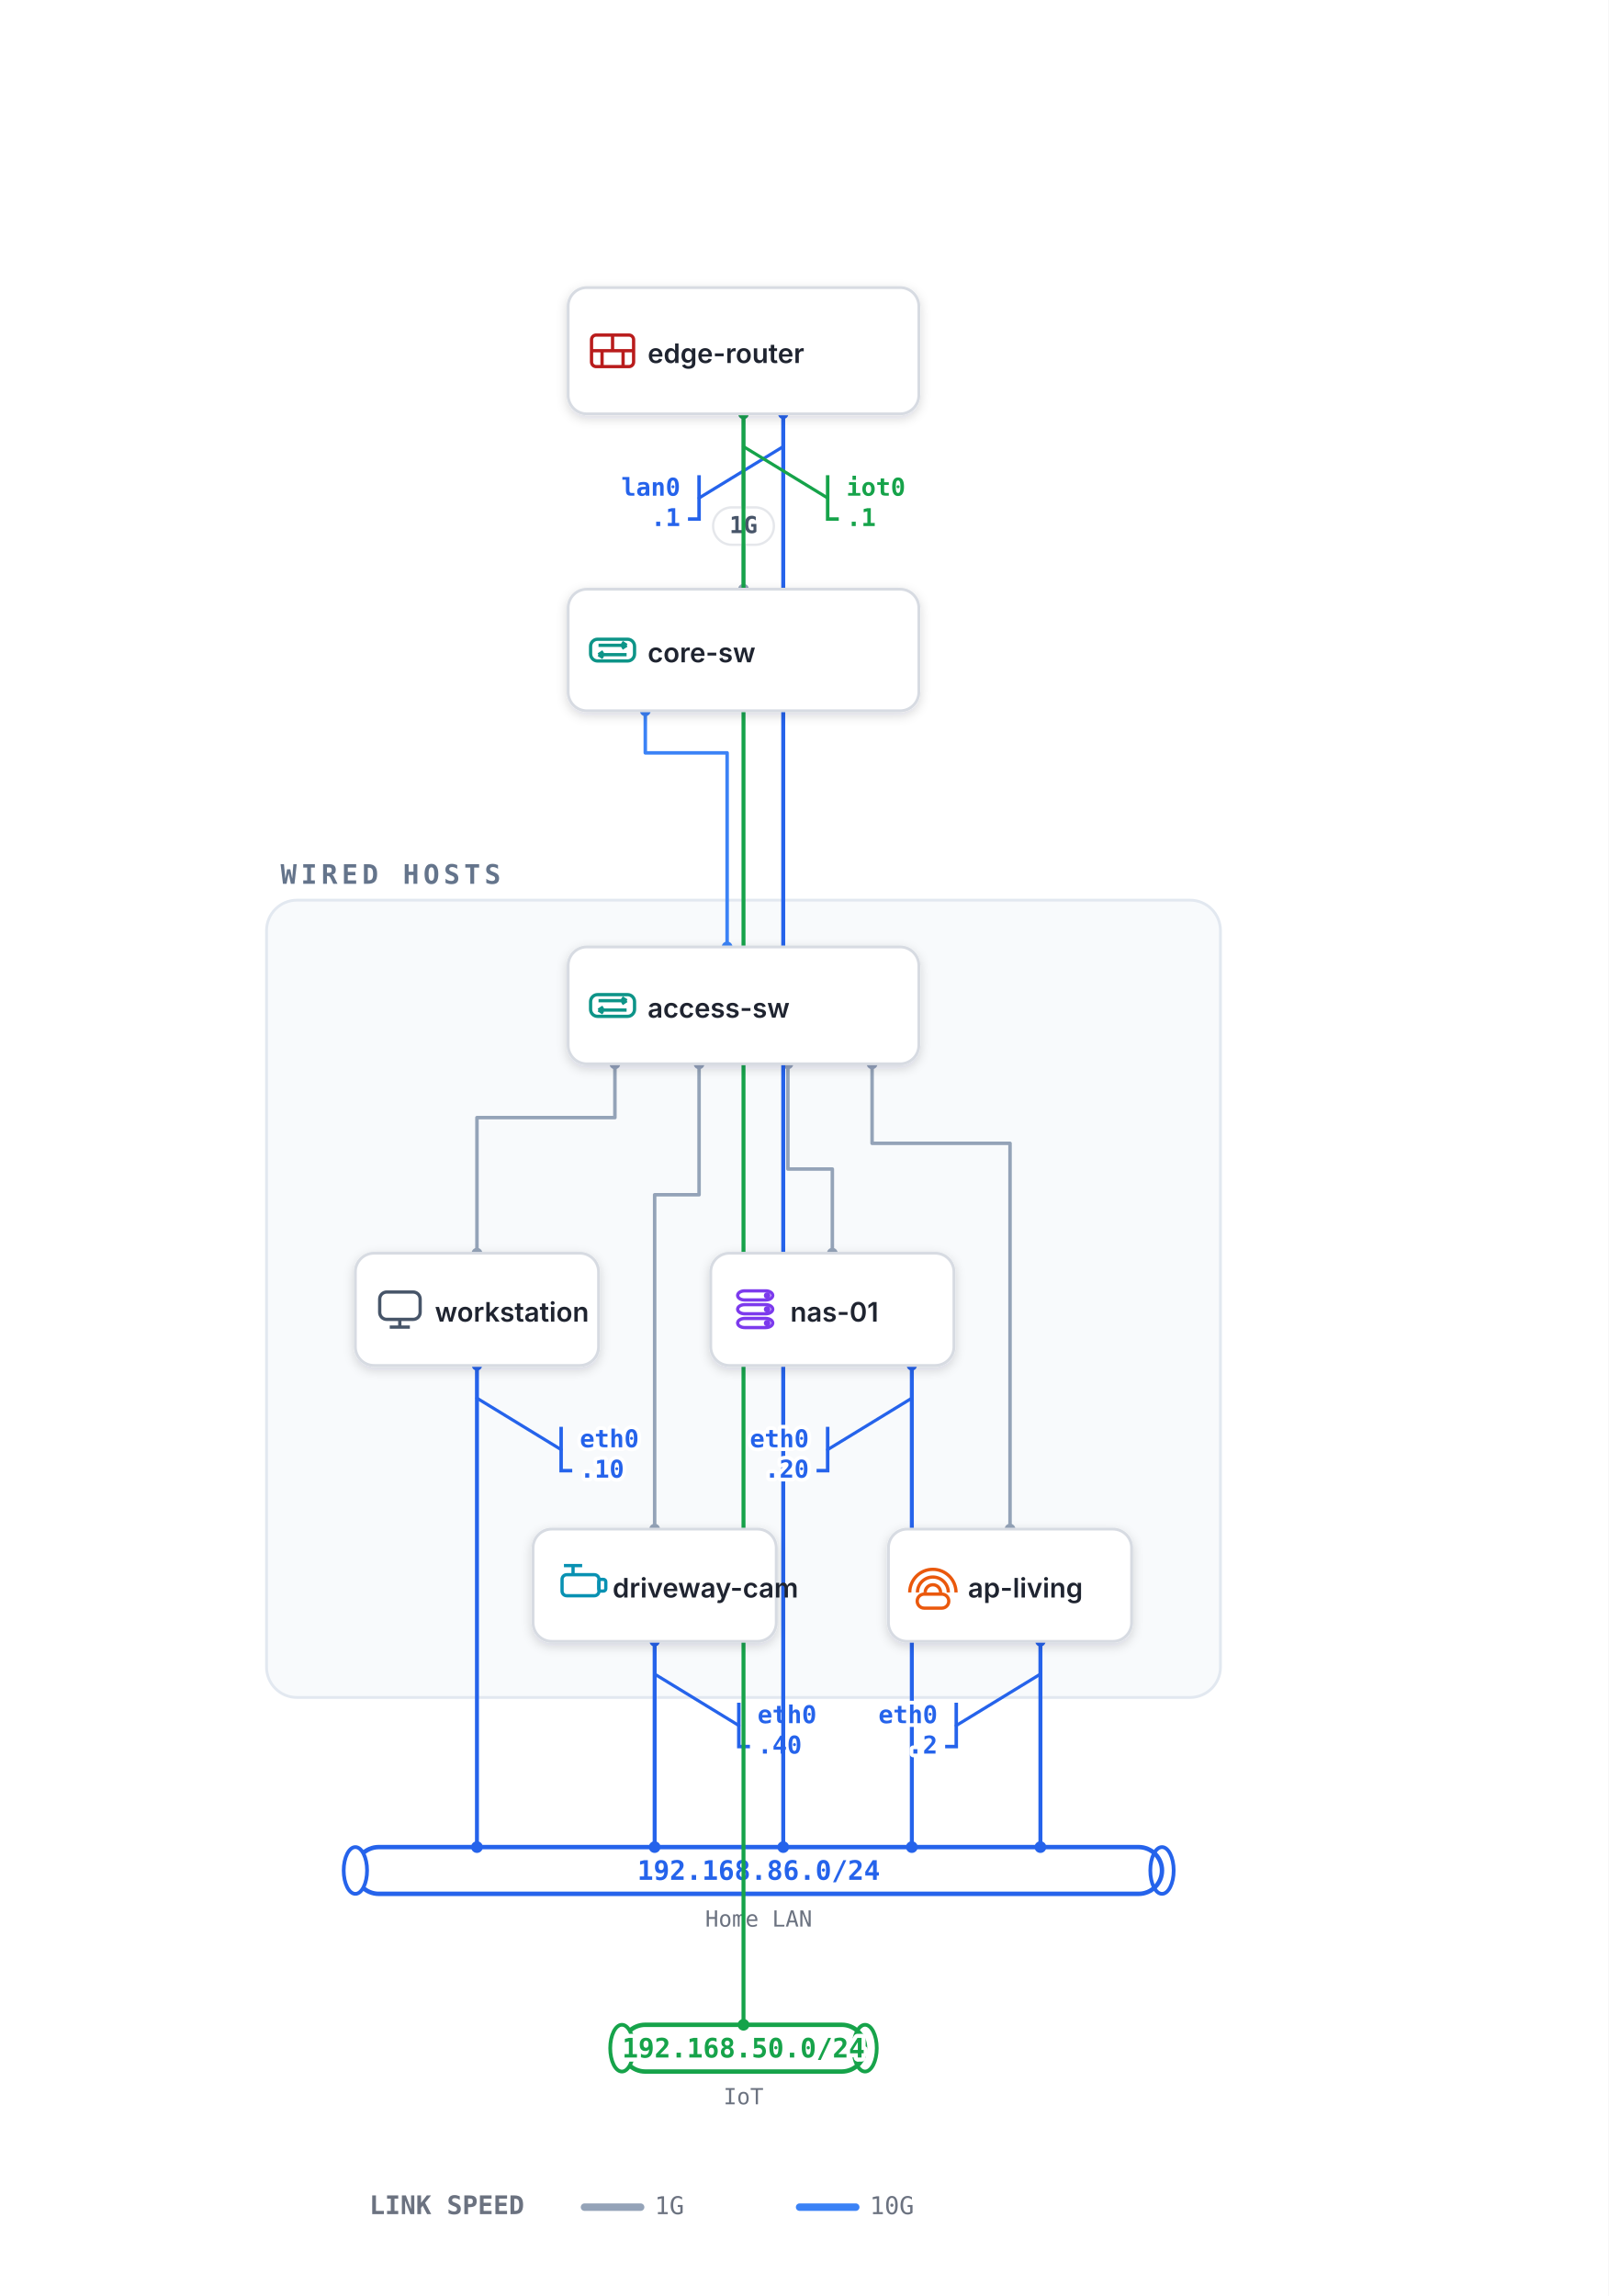
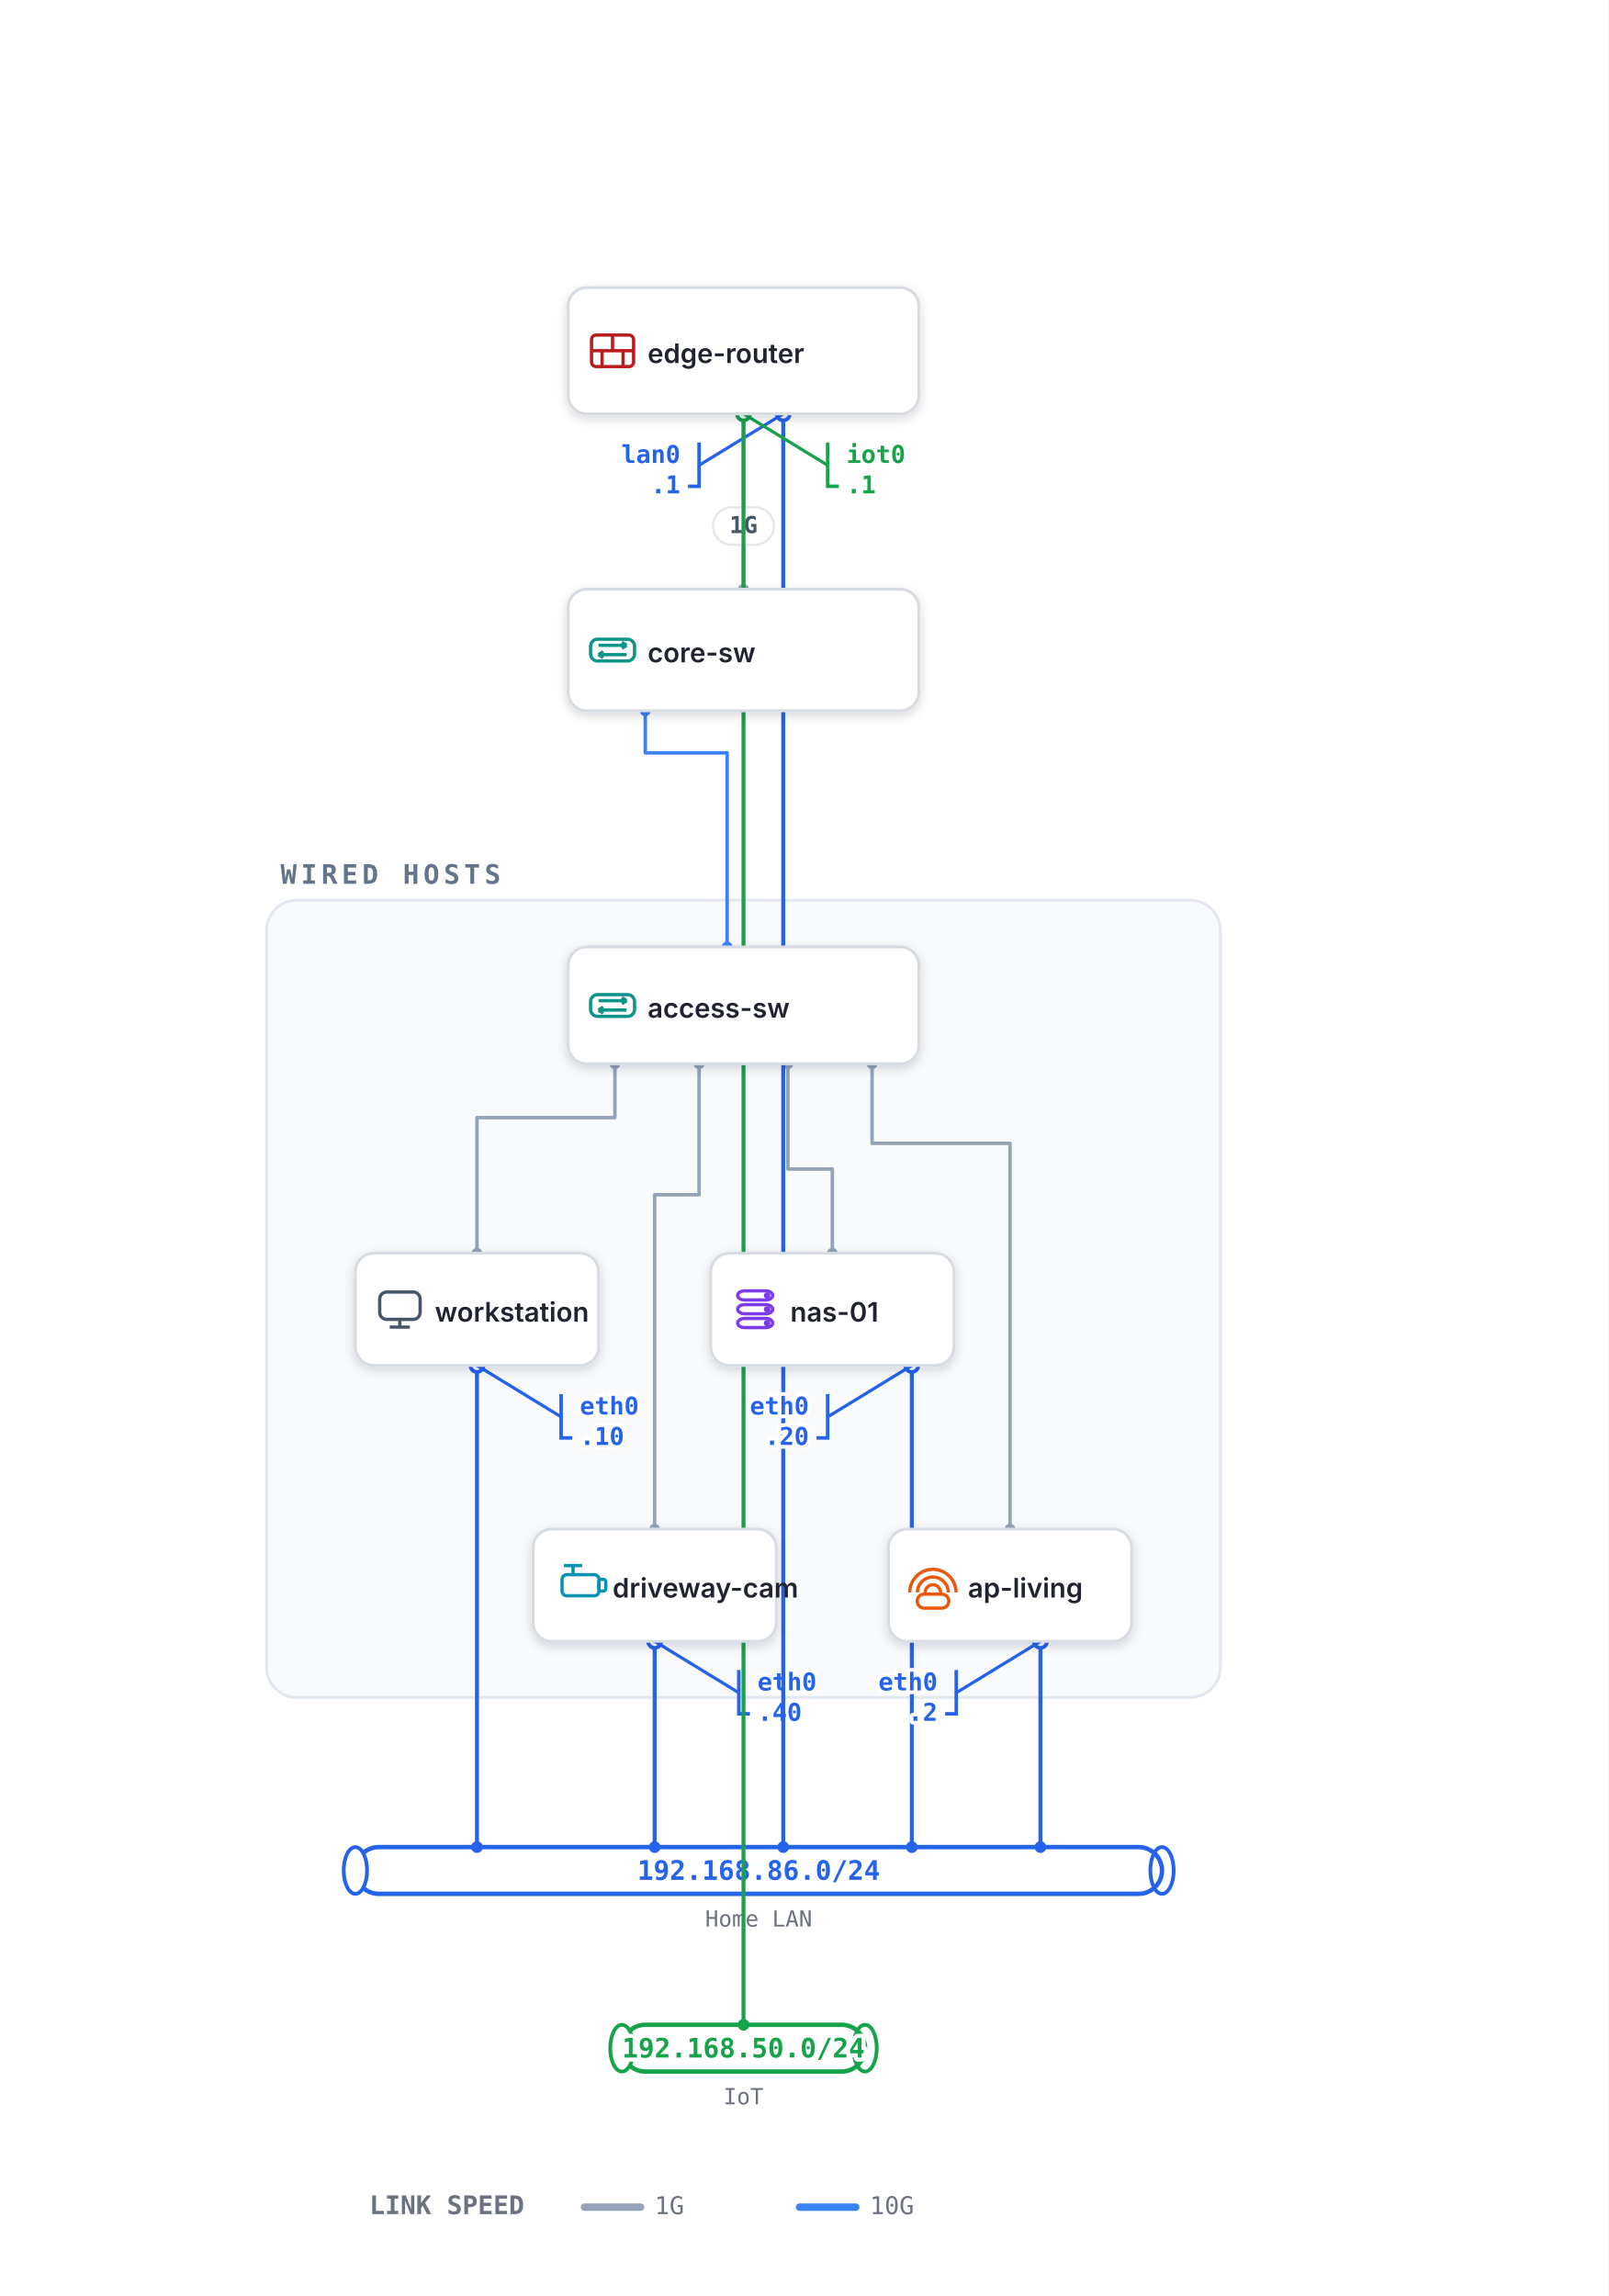
<svg xmlns="http://www.w3.org/2000/svg" viewBox="0 0 688 982" font-family="Inter, system-ui, -apple-system, 'Segoe UI', Roboto, sans-serif">
  <defs>
    <filter id="sh" x="-20%" y="-20%" width="140%" height="140%">
      <feDropShadow dx="0" dy="1.5" stdDeviation="2.2" flood-color="#0f172a" flood-opacity="0.16" />
    </filter>
  </defs>
  <rect width="688" height="982" fill="#ffffff" />
  <g transform="translate(48,0)">
    <rect x="66.0" y="385.0" width="408.0" height="341.0" rx="13" fill="#f8fafc" stroke="#e2e8f0" stroke-width="1.2" />
    <text x="72.0" y="378.0" font-size="11.5" fill="#64748b" font-weight="700" letter-spacing="1.8" font-family="ui-monospace, SFMono-Regular, Menlo, Consolas, monospace">WIRED HOSTS</text>
    <path d="M 270.0,177.0 L 270.0,200.0 L 270.0,200.0 L 270.0,252.0" fill="none" stroke="#94a3b8" stroke-width="1.5" stroke-linecap="round" stroke-linejoin="round" stroke-opacity="1" />
    <circle cx="270.0" cy="177.0" r="2.3" fill="#94a3b8" />
    <circle cx="270.0" cy="252.0" r="2.3" fill="#94a3b8" />
    <path d="M 263.0,405.0 L 263.0,322.0 L 228.0,322.0 L 228.0,304.0" fill="none" stroke="#3b82f6" stroke-width="1.5" stroke-linecap="round" stroke-linejoin="round" stroke-opacity="1" />
    <circle cx="263.0" cy="405.0" r="2.3" fill="#3b82f6" />
    <circle cx="228.0" cy="304.0" r="2.3" fill="#3b82f6" />
    <path d="M 215.0,455.0 L 215.0,478.0 L 156.0,478.0 L 156.0,536.0" fill="none" stroke="#94a3b8" stroke-width="1.5" stroke-linecap="round" stroke-linejoin="round" stroke-opacity="1" />
    <circle cx="215.0" cy="455.0" r="2.3" fill="#94a3b8" />
    <circle cx="156.0" cy="536.0" r="2.3" fill="#94a3b8" />
    <path d="M 289.0,455.0 L 289.0,500.0 L 308.0,500.0 L 308.0,536.0" fill="none" stroke="#94a3b8" stroke-width="1.5" stroke-linecap="round" stroke-linejoin="round" stroke-opacity="1" />
    <circle cx="289.0" cy="455.0" r="2.3" fill="#94a3b8" />
    <circle cx="308.0" cy="536.0" r="2.3" fill="#94a3b8" />
    <path d="M 251.0,455.0 L 251.0,511.0 L 232.0,511.0 L 232.0,654.0" fill="none" stroke="#94a3b8" stroke-width="1.5" stroke-linecap="round" stroke-linejoin="round" stroke-opacity="1" />
    <circle cx="251.0" cy="455.0" r="2.3" fill="#94a3b8" />
    <circle cx="232.0" cy="654.0" r="2.3" fill="#94a3b8" />
    <path d="M 325.0,455.0 L 325.0,489.0 L 384.0,489.0 L 384.0,654.0" fill="none" stroke="#94a3b8" stroke-width="1.5" stroke-linecap="round" stroke-linejoin="round" stroke-opacity="1" />
    <circle cx="325.0" cy="455.0" r="2.3" fill="#94a3b8" />
    <circle cx="384.0" cy="654.0" r="2.3" fill="#94a3b8" />
    <rect x="257.0" y="217.0" width="26.0" height="16" rx="8" fill="#ffffff" stroke="#e5e7eb" stroke-width="1" />
    <text x="270.0" y="228.0" font-size="10" text-anchor="middle" fill="#475569" font-weight="600" font-family="ui-monospace, SFMono-Regular, Menlo, Consolas, monospace">1G</text>
    <rect x="252.8" y="412.0" width="20.4" height="13" rx="3" fill="#ffffff" stroke="#6b7280" stroke-width="1" />
    <text x="263.0" y="421.5" font-size="8" text-anchor="middle" fill="#6b7280" font-weight="700" font-family="ui-monospace, SFMono-Regular, Menlo, Consolas, monospace">u1</text>
    <rect x="214.7" y="283.0" width="26.6" height="13" rx="3" fill="#ffffff" stroke="#6b7280" stroke-width="1" />
    <text x="228.0" y="292.5" font-size="8" text-anchor="middle" fill="#6b7280" font-weight="700" font-family="ui-monospace, SFMono-Regular, Menlo, Consolas, monospace">te2</text>
    <rect x="278.8" y="434.0" width="20.4" height="13" rx="3" fill="#ffffff" stroke="#6b7280" stroke-width="1" />
    <text x="289.0" y="443.5" font-size="8" text-anchor="middle" fill="#6b7280" font-weight="700" font-family="ui-monospace, SFMono-Regular, Menlo, Consolas, monospace">g2</text>
    <rect x="240.8" y="434.0" width="20.4" height="13" rx="3" fill="#ffffff" stroke="#6b7280" stroke-width="1" />
    <text x="251.0" y="443.5" font-size="8" text-anchor="middle" fill="#6b7280" font-weight="700" font-family="ui-monospace, SFMono-Regular, Menlo, Consolas, monospace">g3</text>
    <rect x="314.8" y="434.0" width="20.4" height="13" rx="3" fill="#ffffff" stroke="#6b7280" stroke-width="1" />
    <text x="325.0" y="443.5" font-size="8" text-anchor="middle" fill="#6b7280" font-weight="700" font-family="ui-monospace, SFMono-Regular, Menlo, Consolas, monospace">g4</text>
    <rect x="104.0" y="790.0" width="345.0" height="20" rx="10" fill="#ffffff" stroke="#2563eb" stroke-width="1.9" />
    <ellipse cx="104.0" cy="800.0" rx="5.0" ry="10.0" fill="#ffffff" stroke="#2563eb" stroke-width="1.6" />
    <ellipse cx="449.0" cy="800.0" rx="5.0" ry="10.0" fill="none" stroke="#2563eb" stroke-width="1.6" />
    <text x="276.5" y="804.0" font-size="11.5" text-anchor="middle" fill="#2563eb" font-weight="700" font-family="ui-monospace, SFMono-Regular, Menlo, Consolas, monospace" paint-order="stroke" stroke="#ffffff" stroke-width="3.5" stroke-linejoin="round">192.168.86.0/24</text>
    <text x="276.5" y="824.0" font-size="9.5" text-anchor="middle" fill="#6b7280" font-family="ui-monospace, SFMono-Regular, Menlo, Consolas, monospace">Home LAN</text>
    <line x1="156.0" y1="584.0" x2="156.0" y2="790.0" stroke="#2563eb" stroke-width="1.7" stroke-linecap="round" />
-     <circle cx="156.0" cy="584.0" r="2.2" fill="#2563eb" />
    <circle cx="156.0" cy="790.0" r="2.5" fill="#2563eb" />
-     <line x1="156.0" y1="598.0" x2="192.0" y2="620.0" stroke="#2563eb" stroke-width="1.35" stroke-linecap="round" />
-     <path d="M 192.0,611.0 L 192.0,629.0 M 192.0,629.0 L 196.0,629.0" fill="none" stroke="#2563eb" stroke-width="1.5" stroke-linecap="square" />
-     <text x="200.0" y="619.0" font-size="10.5" text-anchor="start" fill="#2563eb" font-weight="700" font-family="ui-monospace, SFMono-Regular, Menlo, Consolas, monospace" paint-order="stroke" stroke="#ffffff" stroke-width="3.2" stroke-linejoin="round">eth0</text>
-     <text x="200.0" y="632.0" font-size="10.5" text-anchor="start" fill="#2563eb" font-weight="600" font-family="ui-monospace, SFMono-Regular, Menlo, Consolas, monospace" paint-order="stroke" stroke="#ffffff" stroke-width="3.2" stroke-linejoin="round">.10</text>
+     <circle cx="156.0" cy="584.0" r="2.8" fill="#ffffff" stroke="#2563eb" stroke-width="1.6" />
+     <line x1="156.0" y1="584.0" x2="192.0" y2="606.0" stroke="#2563eb" stroke-width="1.35" stroke-linecap="round" />
+     <path d="M 192.0,597.0 L 192.0,615.0 M 192.0,615.0 L 196.0,615.0" fill="none" stroke="#2563eb" stroke-width="1.5" stroke-linecap="square" />
+     <text x="200.0" y="605.0" font-size="10.5" text-anchor="start" fill="#2563eb" font-weight="700" font-family="ui-monospace, SFMono-Regular, Menlo, Consolas, monospace" paint-order="stroke" stroke="#ffffff" stroke-width="3.2" stroke-linejoin="round">eth0</text>
+     <text x="200.0" y="618.0" font-size="10.5" text-anchor="start" fill="#2563eb" font-weight="600" font-family="ui-monospace, SFMono-Regular, Menlo, Consolas, monospace" paint-order="stroke" stroke="#ffffff" stroke-width="3.2" stroke-linejoin="round">.10</text>
    <line x1="232.0" y1="702.0" x2="232.0" y2="790.0" stroke="#2563eb" stroke-width="1.7" stroke-linecap="round" />
-     <circle cx="232.0" cy="702.0" r="2.2" fill="#2563eb" />
    <circle cx="232.0" cy="790.0" r="2.5" fill="#2563eb" />
-     <line x1="232.0" y1="716.0" x2="268.0" y2="738.0" stroke="#2563eb" stroke-width="1.35" stroke-linecap="round" />
-     <path d="M 268.0,729.0 L 268.0,747.0 M 268.0,747.0 L 272.0,747.0" fill="none" stroke="#2563eb" stroke-width="1.5" stroke-linecap="square" />
-     <text x="276.0" y="737.0" font-size="10.5" text-anchor="start" fill="#2563eb" font-weight="700" font-family="ui-monospace, SFMono-Regular, Menlo, Consolas, monospace" paint-order="stroke" stroke="#ffffff" stroke-width="3.2" stroke-linejoin="round">eth0</text>
-     <text x="276.0" y="750.0" font-size="10.5" text-anchor="start" fill="#2563eb" font-weight="600" font-family="ui-monospace, SFMono-Regular, Menlo, Consolas, monospace" paint-order="stroke" stroke="#ffffff" stroke-width="3.2" stroke-linejoin="round">.40</text>
+     <circle cx="232.0" cy="702.0" r="2.8" fill="#ffffff" stroke="#2563eb" stroke-width="1.6" />
+     <line x1="232.0" y1="702.0" x2="268.0" y2="724.0" stroke="#2563eb" stroke-width="1.35" stroke-linecap="round" />
+     <path d="M 268.0,715.0 L 268.0,733.0 M 268.0,733.0 L 272.0,733.0" fill="none" stroke="#2563eb" stroke-width="1.5" stroke-linecap="square" />
+     <text x="276.0" y="723.0" font-size="10.5" text-anchor="start" fill="#2563eb" font-weight="700" font-family="ui-monospace, SFMono-Regular, Menlo, Consolas, monospace" paint-order="stroke" stroke="#ffffff" stroke-width="3.2" stroke-linejoin="round">eth0</text>
+     <text x="276.0" y="736.0" font-size="10.5" text-anchor="start" fill="#2563eb" font-weight="600" font-family="ui-monospace, SFMono-Regular, Menlo, Consolas, monospace" paint-order="stroke" stroke="#ffffff" stroke-width="3.2" stroke-linejoin="round">.40</text>
    <line x1="287.0" y1="177.0" x2="287.0" y2="790.0" stroke="#2563eb" stroke-width="1.7" stroke-linecap="round" />
-     <circle cx="287.0" cy="177.0" r="2.2" fill="#2563eb" />
    <circle cx="287.0" cy="790.0" r="2.5" fill="#2563eb" />
-     <line x1="287.0" y1="191.0" x2="251.0" y2="213.0" stroke="#2563eb" stroke-width="1.35" stroke-linecap="round" />
-     <path d="M 251.0,204.0 L 251.0,222.0 M 251.0,222.0 L 247.0,222.0" fill="none" stroke="#2563eb" stroke-width="1.5" stroke-linecap="square" />
-     <text x="243.0" y="212.0" font-size="10.5" text-anchor="end" fill="#2563eb" font-weight="700" font-family="ui-monospace, SFMono-Regular, Menlo, Consolas, monospace" paint-order="stroke" stroke="#ffffff" stroke-width="3.2" stroke-linejoin="round">lan0</text>
-     <text x="243.0" y="225.0" font-size="10.5" text-anchor="end" fill="#2563eb" font-weight="600" font-family="ui-monospace, SFMono-Regular, Menlo, Consolas, monospace" paint-order="stroke" stroke="#ffffff" stroke-width="3.2" stroke-linejoin="round">.1</text>
+     <circle cx="287.0" cy="177.0" r="2.8" fill="#ffffff" stroke="#2563eb" stroke-width="1.6" />
+     <line x1="287.0" y1="177.0" x2="251.0" y2="199.0" stroke="#2563eb" stroke-width="1.35" stroke-linecap="round" />
+     <path d="M 251.0,190.0 L 251.0,208.0 M 251.0,208.0 L 247.0,208.0" fill="none" stroke="#2563eb" stroke-width="1.5" stroke-linecap="square" />
+     <text x="243.0" y="198.0" font-size="10.5" text-anchor="end" fill="#2563eb" font-weight="700" font-family="ui-monospace, SFMono-Regular, Menlo, Consolas, monospace" paint-order="stroke" stroke="#ffffff" stroke-width="3.2" stroke-linejoin="round">lan0</text>
+     <text x="243.0" y="211.0" font-size="10.5" text-anchor="end" fill="#2563eb" font-weight="600" font-family="ui-monospace, SFMono-Regular, Menlo, Consolas, monospace" paint-order="stroke" stroke="#ffffff" stroke-width="3.2" stroke-linejoin="round">.1</text>
    <line x1="342.0" y1="584.0" x2="342.0" y2="790.0" stroke="#2563eb" stroke-width="1.7" stroke-linecap="round" />
-     <circle cx="342.0" cy="584.0" r="2.2" fill="#2563eb" />
    <circle cx="342.0" cy="790.0" r="2.5" fill="#2563eb" />
-     <line x1="342.0" y1="598.0" x2="306.0" y2="620.0" stroke="#2563eb" stroke-width="1.35" stroke-linecap="round" />
-     <path d="M 306.0,611.0 L 306.0,629.0 M 306.0,629.0 L 302.0,629.0" fill="none" stroke="#2563eb" stroke-width="1.5" stroke-linecap="square" />
-     <text x="298.0" y="619.0" font-size="10.5" text-anchor="end" fill="#2563eb" font-weight="700" font-family="ui-monospace, SFMono-Regular, Menlo, Consolas, monospace" paint-order="stroke" stroke="#ffffff" stroke-width="3.2" stroke-linejoin="round">eth0</text>
-     <text x="298.0" y="632.0" font-size="10.5" text-anchor="end" fill="#2563eb" font-weight="600" font-family="ui-monospace, SFMono-Regular, Menlo, Consolas, monospace" paint-order="stroke" stroke="#ffffff" stroke-width="3.2" stroke-linejoin="round">.20</text>
+     <circle cx="342.0" cy="584.0" r="2.8" fill="#ffffff" stroke="#2563eb" stroke-width="1.6" />
+     <line x1="342.0" y1="584.0" x2="306.0" y2="606.0" stroke="#2563eb" stroke-width="1.35" stroke-linecap="round" />
+     <path d="M 306.0,597.0 L 306.0,615.0 M 306.0,615.0 L 302.0,615.0" fill="none" stroke="#2563eb" stroke-width="1.5" stroke-linecap="square" />
+     <text x="298.0" y="605.0" font-size="10.5" text-anchor="end" fill="#2563eb" font-weight="700" font-family="ui-monospace, SFMono-Regular, Menlo, Consolas, monospace" paint-order="stroke" stroke="#ffffff" stroke-width="3.2" stroke-linejoin="round">eth0</text>
+     <text x="298.0" y="618.0" font-size="10.5" text-anchor="end" fill="#2563eb" font-weight="600" font-family="ui-monospace, SFMono-Regular, Menlo, Consolas, monospace" paint-order="stroke" stroke="#ffffff" stroke-width="3.2" stroke-linejoin="round">.20</text>
    <line x1="397.0" y1="702.0" x2="397.0" y2="790.0" stroke="#2563eb" stroke-width="1.7" stroke-linecap="round" />
-     <circle cx="397.0" cy="702.0" r="2.2" fill="#2563eb" />
    <circle cx="397.0" cy="790.0" r="2.5" fill="#2563eb" />
-     <line x1="397.0" y1="716.0" x2="361.0" y2="738.0" stroke="#2563eb" stroke-width="1.35" stroke-linecap="round" />
-     <path d="M 361.0,729.0 L 361.0,747.0 M 361.0,747.0 L 357.0,747.0" fill="none" stroke="#2563eb" stroke-width="1.5" stroke-linecap="square" />
-     <text x="353.0" y="737.0" font-size="10.5" text-anchor="end" fill="#2563eb" font-weight="700" font-family="ui-monospace, SFMono-Regular, Menlo, Consolas, monospace" paint-order="stroke" stroke="#ffffff" stroke-width="3.2" stroke-linejoin="round">eth0</text>
-     <text x="353.0" y="750.0" font-size="10.5" text-anchor="end" fill="#2563eb" font-weight="600" font-family="ui-monospace, SFMono-Regular, Menlo, Consolas, monospace" paint-order="stroke" stroke="#ffffff" stroke-width="3.2" stroke-linejoin="round">.2</text>
+     <circle cx="397.0" cy="702.0" r="2.8" fill="#ffffff" stroke="#2563eb" stroke-width="1.6" />
+     <line x1="397.0" y1="702.0" x2="361.0" y2="724.0" stroke="#2563eb" stroke-width="1.35" stroke-linecap="round" />
+     <path d="M 361.0,715.0 L 361.0,733.0 M 361.0,733.0 L 357.0,733.0" fill="none" stroke="#2563eb" stroke-width="1.5" stroke-linecap="square" />
+     <text x="353.0" y="723.0" font-size="10.5" text-anchor="end" fill="#2563eb" font-weight="700" font-family="ui-monospace, SFMono-Regular, Menlo, Consolas, monospace" paint-order="stroke" stroke="#ffffff" stroke-width="3.2" stroke-linejoin="round">eth0</text>
+     <text x="353.0" y="736.0" font-size="10.5" text-anchor="end" fill="#2563eb" font-weight="600" font-family="ui-monospace, SFMono-Regular, Menlo, Consolas, monospace" paint-order="stroke" stroke="#ffffff" stroke-width="3.2" stroke-linejoin="round">.2</text>
    <rect x="218.0" y="866.0" width="104.0" height="20" rx="10" fill="#ffffff" stroke="#16a34a" stroke-width="1.9" />
    <ellipse cx="218.0" cy="876.0" rx="5.0" ry="10.0" fill="#ffffff" stroke="#16a34a" stroke-width="1.6" />
    <ellipse cx="322.0" cy="876.0" rx="5.0" ry="10.0" fill="none" stroke="#16a34a" stroke-width="1.6" />
    <text x="270.0" y="880.0" font-size="11.5" text-anchor="middle" fill="#16a34a" font-weight="700" font-family="ui-monospace, SFMono-Regular, Menlo, Consolas, monospace" paint-order="stroke" stroke="#ffffff" stroke-width="3.5" stroke-linejoin="round">192.168.50.0/24</text>
    <text x="270.0" y="900.0" font-size="9.5" text-anchor="middle" fill="#6b7280" font-family="ui-monospace, SFMono-Regular, Menlo, Consolas, monospace">IoT</text>
    <line x1="270.0" y1="177.0" x2="270.0" y2="866.0" stroke="#16a34a" stroke-width="1.7" stroke-linecap="round" />
-     <circle cx="270.0" cy="177.0" r="2.2" fill="#16a34a" />
    <circle cx="270.0" cy="866.0" r="2.5" fill="#16a34a" />
-     <line x1="270.0" y1="191.0" x2="306.0" y2="213.0" stroke="#16a34a" stroke-width="1.35" stroke-linecap="round" />
-     <path d="M 306.0,204.0 L 306.0,222.0 M 306.0,222.0 L 310.0,222.0" fill="none" stroke="#16a34a" stroke-width="1.5" stroke-linecap="square" />
-     <text x="314.0" y="212.0" font-size="10.5" text-anchor="start" fill="#16a34a" font-weight="700" font-family="ui-monospace, SFMono-Regular, Menlo, Consolas, monospace" paint-order="stroke" stroke="#ffffff" stroke-width="3.2" stroke-linejoin="round">iot0</text>
-     <text x="314.0" y="225.0" font-size="10.5" text-anchor="start" fill="#16a34a" font-weight="600" font-family="ui-monospace, SFMono-Regular, Menlo, Consolas, monospace" paint-order="stroke" stroke="#ffffff" stroke-width="3.2" stroke-linejoin="round">.1</text>
+     <circle cx="270.0" cy="177.0" r="2.8" fill="#ffffff" stroke="#16a34a" stroke-width="1.6" />
+     <line x1="270.0" y1="177.0" x2="306.0" y2="199.0" stroke="#16a34a" stroke-width="1.35" stroke-linecap="round" />
+     <path d="M 306.0,190.0 L 306.0,208.0 M 306.0,208.0 L 310.0,208.0" fill="none" stroke="#16a34a" stroke-width="1.5" stroke-linecap="square" />
+     <text x="314.0" y="198.0" font-size="10.5" text-anchor="start" fill="#16a34a" font-weight="700" font-family="ui-monospace, SFMono-Regular, Menlo, Consolas, monospace" paint-order="stroke" stroke="#ffffff" stroke-width="3.2" stroke-linejoin="round">iot0</text>
+     <text x="314.0" y="211.0" font-size="10.5" text-anchor="start" fill="#16a34a" font-weight="600" font-family="ui-monospace, SFMono-Regular, Menlo, Consolas, monospace" paint-order="stroke" stroke="#ffffff" stroke-width="3.2" stroke-linejoin="round">.1</text>
    <rect x="195.0" y="123.0" width="150" height="54" rx="8" fill="#ffffff" stroke="#d7dbe2" stroke-width="1.2" filter="url(#sh)" />
    <rect x="205.0" y="143.3" width="18.0" height="13.5" rx="2" fill="none" stroke="#b91c1c" stroke-width="1.4" />
    <line x1="205.0" y1="150.0" x2="223.0" y2="150.0" stroke="#b91c1c" stroke-width="1.4" />
    <line x1="214.0" y1="143.3" x2="214.0" y2="150.0" stroke="#b91c1c" stroke-width="1.4" />
    <line x1="209.5" y1="150.0" x2="209.5" y2="156.8" stroke="#b91c1c" stroke-width="1.4" />
    <line x1="218.5" y1="150.0" x2="218.5" y2="156.8" stroke="#b91c1c" stroke-width="1.4" />
    <text x="229.0" y="151.0" font-size="11.5" fill="#1f2430" font-weight="600" dominant-baseline="middle">edge-router</text>
    <rect x="195.0" y="252.0" width="150" height="52" rx="8" fill="#ffffff" stroke="#d7dbe2" stroke-width="1.2" filter="url(#sh)" />
    <rect x="204.6" y="273.4" width="18.8" height="9.3" rx="3" fill="none" stroke="#0d9488" stroke-width="1.4" />
    <line x1="208.0" y1="276.0" x2="220.0" y2="276.0" stroke="#0d9488" stroke-width="1.4" />
    <path d="M 220.0,276.0 l -2.0,-1.3 M 220.0,276.0 l -2.0,1.3" stroke="#0d9488" stroke-width="1.4" fill="none" />
    <line x1="208.0" y1="280.0" x2="220.0" y2="280.0" stroke="#0d9488" stroke-width="1.4" />
    <path d="M 208.0,280.0 l 2.0,-1.3 M 208.0,280.0 l 2.0,1.3" stroke="#0d9488" stroke-width="1.4" fill="none" />
    <text x="229.0" y="279.0" font-size="11.5" fill="#1f2430" font-weight="600" dominant-baseline="middle">core-sw</text>
    <rect x="195.0" y="405.0" width="150" height="50" rx="8" fill="#ffffff" stroke="#d7dbe2" stroke-width="1.2" filter="url(#sh)" />
    <rect x="204.6" y="425.4" width="18.8" height="9.3" rx="3" fill="none" stroke="#0d9488" stroke-width="1.4" />
    <line x1="208.0" y1="428.0" x2="220.0" y2="428.0" stroke="#0d9488" stroke-width="1.4" />
    <path d="M 220.0,428.0 l -2.0,-1.3 M 220.0,428.0 l -2.0,1.3" stroke="#0d9488" stroke-width="1.4" fill="none" />
    <line x1="208.0" y1="432.0" x2="220.0" y2="432.0" stroke="#0d9488" stroke-width="1.4" />
    <path d="M 208.0,432.0 l 2.0,-1.3 M 208.0,432.0 l 2.0,1.3" stroke="#0d9488" stroke-width="1.4" fill="none" />
    <text x="229.0" y="431.0" font-size="11.5" fill="#1f2430" font-weight="600" dominant-baseline="middle">access-sw</text>
    <rect x="104.0" y="536.0" width="104" height="48" rx="8" fill="#ffffff" stroke="#d7dbe2" stroke-width="1.2" filter="url(#sh)" />
    <rect x="114.4" y="552.6" width="17.3" height="11.7" rx="3" fill="none" stroke="#475569" stroke-width="1.4" />
    <line x1="123.0" y1="564.4" x2="123.0" y2="567.6" stroke="#475569" stroke-width="1.4" />
    <line x1="118.7" y1="567.6" x2="127.3" y2="567.6" stroke="#475569" stroke-width="1.4" />
    <text x="138.0" y="561.0" font-size="11.5" fill="#1f2430" font-weight="600" dominant-baseline="middle">workstation</text>
    <rect x="256.0" y="536.0" width="104" height="48" rx="8" fill="#ffffff" stroke="#d7dbe2" stroke-width="1.2" filter="url(#sh)" />
    <rect x="267.5" y="552.1" width="15.0" height="3.9" rx="3" fill="none" stroke="#7c3aed" stroke-width="1.4" />
    <circle cx="280.1" cy="554.1" r="1.4" fill="#7c3aed" />
    <rect x="267.5" y="558.0" width="15.0" height="3.9" rx="3" fill="none" stroke="#7c3aed" stroke-width="1.4" />
    <circle cx="280.1" cy="560.0" r="1.4" fill="#7c3aed" />
    <rect x="267.5" y="563.9" width="15.0" height="3.9" rx="3" fill="none" stroke="#7c3aed" stroke-width="1.4" />
    <circle cx="280.1" cy="565.9" r="1.4" fill="#7c3aed" />
    <text x="290.0" y="561.0" font-size="11.5" fill="#1f2430" font-weight="600" dominant-baseline="middle">nas-01</text>
    <rect x="180.0" y="654.0" width="104" height="48" rx="8" fill="#ffffff" stroke="#d7dbe2" stroke-width="1.2" filter="url(#sh)" />
    <rect x="192.4" y="673.5" width="15.8" height="9.0" rx="2" fill="none" stroke="#0891b2" stroke-width="1.4" />
    <rect x="208.1" y="675.5" width="3.0" height="5.0" rx="1" fill="none" stroke="#0891b2" stroke-width="1.4" />
    <line x1="197.1" y1="673.5" x2="197.1" y2="669.6" stroke="#0891b2" stroke-width="1.4" />
    <line x1="193.2" y1="669.6" x2="201.0" y2="669.6" stroke="#0891b2" stroke-width="1.4" />
    <text x="214.0" y="679.0" font-size="11.5" fill="#1f2430" font-weight="600" dominant-baseline="middle">driveway-cam</text>
    <rect x="332.0" y="654.0" width="104" height="48" rx="8" fill="#ffffff" stroke="#d7dbe2" stroke-width="1.2" filter="url(#sh)" />
    <rect x="344.3" y="681.8" width="13.5" height="6.0" rx="3" fill="none" stroke="#ea580c" stroke-width="1.4" />
    <path d="M 347.7,681.1 A 3.3,3.3 0 0 1 354.3,681.1" fill="none" stroke="#ea580c" stroke-width="1.4" />
    <path d="M 344.4,681.1 A 6.6,6.6 0 0 1 357.6,681.1" fill="none" stroke="#ea580c" stroke-width="1.4" />
    <path d="M 341.1,681.1 A 9.9,9.9 0 0 1 360.9,681.1" fill="none" stroke="#ea580c" stroke-width="1.4" />
    <text x="366.0" y="679.0" font-size="11.5" fill="#1f2430" font-weight="600" dominant-baseline="middle">ap-living</text>
    <text x="110" y="947" font-size="11" fill="#6b7280" font-weight="700" font-family="ui-monospace, SFMono-Regular, Menlo, Consolas, monospace">LINK SPEED</text>
    <line x1="202" y1="944" x2="226" y2="944" stroke="#94a3b8" stroke-width="3.2" stroke-linecap="round" />
    <text x="232" y="947" font-size="10.5" fill="#6b7280" font-family="ui-monospace, SFMono-Regular, Menlo, Consolas, monospace">1G</text>
    <line x1="294" y1="944" x2="318" y2="944" stroke="#3b82f6" stroke-width="3.2" stroke-linecap="round" />
    <text x="324" y="947" font-size="10.5" fill="#6b7280" font-family="ui-monospace, SFMono-Regular, Menlo, Consolas, monospace">10G</text>
  </g>
</svg>
